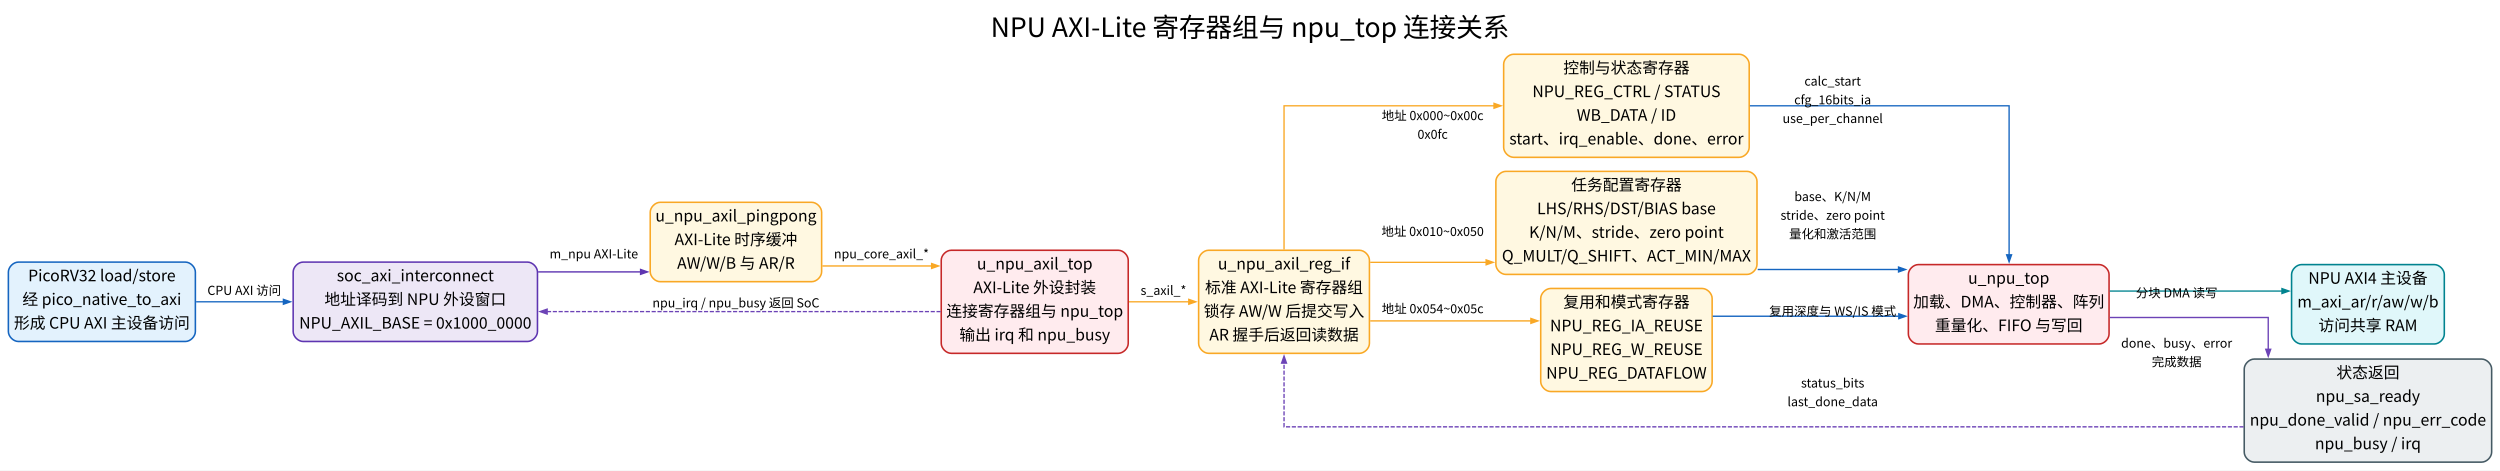
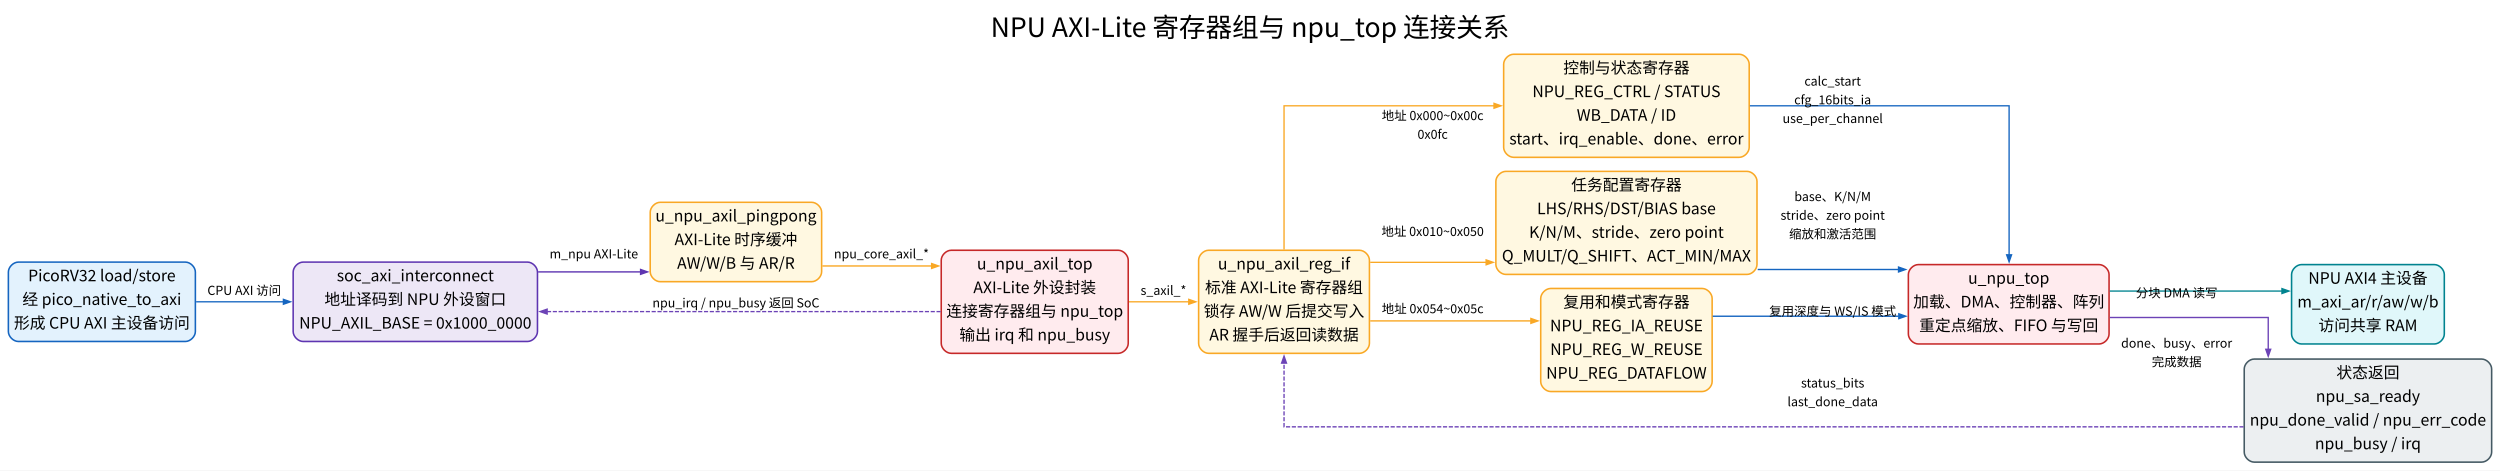
<svg xmlns="http://www.w3.org/2000/svg" width="6271pt" height="1180pt" viewBox="0.00 0.00 6271.00 1180.00">
  <g id="graph0" class="graph" transform="scale(2.08333 2.08333) rotate(0) translate(10.08 556.41)">
    <polygon fill="white" stroke="none" points="-10.08,10.08 -10.08,-556.41 3000.03,-556.41 3000.03,10.08 -10.08,10.08" />
    <text xml:space="preserve" text-anchor="middle" x="1494.97" y="-511.93" font-family="Noto Sans CJK SC" font-size="32.00">NPU AXI-Lite 寄存器组与 npu_top 连接关系</text>
    <g id="node1" class="node">
      <path fill="#e3f2fd" stroke="#1565c0" stroke-width="1.9" d="M213.15,-240.83C213.15,-240.83 12,-240.83 12,-240.83 6,-240.83 0,-234.83 0,-228.83 0,-228.83 0,-157.25 0,-157.25 0,-151.25 6,-145.25 12,-145.25 12,-145.25 213.15,-145.25 213.15,-145.25 219.15,-145.25 225.15,-151.25 225.15,-157.25 225.15,-157.25 225.15,-228.83 225.15,-228.83 225.15,-234.83 219.15,-240.83 213.15,-240.83" />
      <text xml:space="preserve" text-anchor="middle" x="112.57" y="-217.74" font-family="Noto Sans CJK SC" font-size="19.00">PicoRV32 load/store</text>
      <text xml:space="preserve" text-anchor="middle" x="112.57" y="-189.24" font-family="Noto Sans CJK SC" font-size="19.00">经 pico_native_to_axi</text>
      <text xml:space="preserve" text-anchor="middle" x="112.57" y="-160.74" font-family="Noto Sans CJK SC" font-size="19.00">形成 CPU AXI 主设备访问</text>
    </g>
    <g id="node2" class="node">
      <path fill="#ede7f6" stroke="#5e35b1" stroke-width="1.9" d="M625.05,-240.83C625.05,-240.83 354.9,-240.83 354.9,-240.83 348.9,-240.83 342.9,-234.83 342.9,-228.83 342.9,-228.83 342.9,-157.25 342.9,-157.25 342.9,-151.25 348.9,-145.25 354.9,-145.25 354.9,-145.25 625.05,-145.25 625.05,-145.25 631.05,-145.25 637.05,-151.25 637.05,-157.25 637.05,-157.25 637.05,-228.83 637.05,-228.83 637.05,-234.83 631.05,-240.83 625.05,-240.83" />
      <text xml:space="preserve" text-anchor="middle" x="489.97" y="-217.74" font-family="Noto Sans CJK SC" font-size="19.00">soc_axi_interconnect</text>
      <text xml:space="preserve" text-anchor="middle" x="489.97" y="-189.24" font-family="Noto Sans CJK SC" font-size="19.00">地址译码到 NPU 外设窗口</text>
      <text xml:space="preserve" text-anchor="middle" x="489.97" y="-160.74" font-family="Noto Sans CJK SC" font-size="19.00">NPU_AXIL_BASE = 0x1000_0000</text>
    </g>
    <g id="edge1" class="edge">
      <path fill="none" stroke="#1565c0" stroke-width="1.65" d="M226.06,-193.04C226.06,-193.04 331.15,-193.04 331.15,-193.04" />
      <polygon fill="#1565c0" stroke="#1565c0" stroke-width="1.65" points="331.15,-195.98 339.55,-193.04 331.15,-190.1 331.15,-195.98" />
      <text xml:space="preserve" text-anchor="middle" x="284.02" y="-201.29" font-family="Noto Sans CJK SC" font-size="15.00">CPU AXI 访问</text>
    </g>
    <g id="node3" class="node">
      <path fill="#fff8e1" stroke="#f9a825" stroke-width="1.9" d="M967.2,-312.83C967.2,-312.83 784.8,-312.83 784.8,-312.83 778.8,-312.83 772.8,-306.83 772.8,-300.83 772.8,-300.83 772.8,-229.25 772.8,-229.25 772.8,-223.25 778.8,-217.25 784.8,-217.25 784.8,-217.25 967.2,-217.25 967.2,-217.25 973.2,-217.25 979.2,-223.25 979.2,-229.25 979.2,-229.25 979.2,-300.83 979.2,-300.83 979.2,-306.83 973.2,-312.83 967.2,-312.83" />
      <text xml:space="preserve" text-anchor="middle" x="876" y="-289.74" font-family="Noto Sans CJK SC" font-size="19.00">u_npu_axil_pingpong</text>
      <text xml:space="preserve" text-anchor="middle" x="876" y="-261.24" font-family="Noto Sans CJK SC" font-size="19.00">AXI-Lite 时序缓冲</text>
      <text xml:space="preserve" text-anchor="middle" x="876" y="-232.74" font-family="Noto Sans CJK SC" font-size="19.00">AW/W/B 与 AR/R</text>
    </g>
    <g id="edge2" class="edge">
      <path fill="none" stroke="#5e35b1" stroke-width="1.65" d="M637.84,-229.04C637.84,-229.04 761.2,-229.04 761.2,-229.04" />
      <polygon fill="#5e35b1" stroke="#5e35b1" stroke-width="1.65" points="761.2,-231.98 769.6,-229.04 761.2,-226.1 761.2,-231.98" />
      <text xml:space="preserve" text-anchor="middle" x="704.92" y="-245.29" font-family="Noto Sans CJK SC" font-size="15.00">m_npu AXI-Lite</text>
    </g>
    <g id="node4" class="node">
      <path fill="#ffebee" stroke="#c62828" stroke-width="1.9" d="M1336.35,-255.08C1336.35,-255.08 1135.2,-255.08 1135.2,-255.08 1129.2,-255.08 1123.2,-249.08 1123.2,-243.08 1123.2,-243.08 1123.2,-143 1123.2,-143 1123.2,-137 1129.2,-131 1135.2,-131 1135.2,-131 1336.35,-131 1336.35,-131 1342.35,-131 1348.35,-137 1348.35,-143 1348.35,-143 1348.35,-243.08 1348.35,-243.08 1348.35,-249.08 1342.35,-255.08 1336.35,-255.08" />
      <text xml:space="preserve" text-anchor="middle" x="1235.77" y="-231.99" font-family="Noto Sans CJK SC" font-size="19.00">u_npu_axil_top</text>
      <text xml:space="preserve" text-anchor="middle" x="1235.77" y="-203.49" font-family="Noto Sans CJK SC" font-size="19.00">AXI-Lite 外设封装</text>
      <text xml:space="preserve" text-anchor="middle" x="1235.77" y="-174.99" font-family="Noto Sans CJK SC" font-size="19.00">连接寄存器组与 npu_top</text>
      <text xml:space="preserve" text-anchor="middle" x="1235.77" y="-146.49" font-family="Noto Sans CJK SC" font-size="19.00">输出 irq 和 npu_busy</text>
    </g>
    <g id="edge3" class="edge">
      <path fill="none" stroke="#f9a825" stroke-width="1.65" d="M980.06,-236.16C980.06,-236.16 1111.61,-236.16 1111.61,-236.16" />
      <polygon fill="#f9a825" stroke="#f9a825" stroke-width="1.65" points="1111.61,-239.11 1120.01,-236.17 1111.61,-233.23 1111.61,-239.11" />
      <text xml:space="preserve" text-anchor="middle" x="1051.2" y="-245.29" font-family="Noto Sans CJK SC" font-size="15.00">npu_core_axil_*</text>
    </g>
    <g id="edge14" class="edge">
      <path fill="none" stroke="#6c43b6" stroke-width="1.65" stroke-dasharray="5,2" d="M1122.5,-181.25C1122.5,-181.25 648.68,-181.25 648.68,-181.25" />
      <polygon fill="#6c43b6" stroke="#6c43b6" stroke-width="1.65" points="648.68,-178.31 640.28,-181.25 648.68,-184.19 648.68,-178.31" />
      <text xml:space="preserve" text-anchor="middle" x="876" y="-186.29" font-family="Noto Sans CJK SC" font-size="15.00">npu_irq / npu_busy 返回 SoC</text>
    </g>
    <g id="node5" class="node">
      <path fill="#fff8e1" stroke="#f9a825" stroke-width="1.9" d="M1626.75,-255.08C1626.75,-255.08 1445.1,-255.08 1445.1,-255.08 1439.1,-255.08 1433.1,-249.08 1433.1,-243.08 1433.1,-243.08 1433.1,-143 1433.1,-143 1433.1,-137 1439.1,-131 1445.1,-131 1445.1,-131 1626.75,-131 1626.75,-131 1632.75,-131 1638.75,-137 1638.75,-143 1638.75,-143 1638.75,-243.08 1638.75,-243.08 1638.75,-249.08 1632.75,-255.08 1626.75,-255.08" />
      <text xml:space="preserve" text-anchor="middle" x="1535.92" y="-231.99" font-family="Noto Sans CJK SC" font-size="19.00">u_npu_axil_reg_if</text>
      <text xml:space="preserve" text-anchor="middle" x="1535.92" y="-203.49" font-family="Noto Sans CJK SC" font-size="19.00">标准 AXI-Lite 寄存器组</text>
      <text xml:space="preserve" text-anchor="middle" x="1535.92" y="-174.99" font-family="Noto Sans CJK SC" font-size="19.00">锁存 AW/W 后提交写入</text>
      <text xml:space="preserve" text-anchor="middle" x="1535.92" y="-146.49" font-family="Noto Sans CJK SC" font-size="19.00">AR 握手后返回读数据</text>
    </g>
    <g id="edge4" class="edge">
      <path fill="none" stroke="#f9a825" stroke-width="1.65" d="M1349.25,-193.04C1349.25,-193.04 1421.27,-193.04 1421.27,-193.04" />
      <polygon fill="#f9a825" stroke="#f9a825" stroke-width="1.65" points="1421.27,-195.98 1429.67,-193.04 1421.27,-190.1 1421.27,-195.98" />
      <text xml:space="preserve" text-anchor="middle" x="1390.72" y="-201.29" font-family="Noto Sans CJK SC" font-size="15.00">s_axil_*</text>
    </g>
    <g id="node6" class="node">
      <path fill="#fff8e1" stroke="#f9a825" stroke-width="1.9" d="M2084.02,-491.08C2084.02,-491.08 1812.37,-491.08 1812.37,-491.08 1806.37,-491.08 1800.37,-485.08 1800.37,-479.08 1800.37,-479.08 1800.37,-379 1800.37,-379 1800.37,-373 1806.37,-367 1812.37,-367 1812.37,-367 2084.02,-367 2084.02,-367 2090.02,-367 2096.02,-373 2096.02,-379 2096.02,-379 2096.02,-479.08 2096.02,-479.08 2096.02,-485.08 2090.02,-491.08 2084.02,-491.08" />
      <text xml:space="preserve" text-anchor="middle" x="1948.2" y="-467.99" font-family="Noto Sans CJK SC" font-size="19.00">控制与状态寄存器</text>
      <text xml:space="preserve" text-anchor="middle" x="1948.2" y="-439.49" font-family="Noto Sans CJK SC" font-size="19.00">NPU_REG_CTRL / STATUS</text>
      <text xml:space="preserve" text-anchor="middle" x="1948.2" y="-410.99" font-family="Noto Sans CJK SC" font-size="19.00">WB_DATA / ID</text>
      <text xml:space="preserve" text-anchor="middle" x="1948.2" y="-382.49" font-family="Noto Sans CJK SC" font-size="19.00">start、irq_enable、done、error</text>
    </g>
    <g id="edge5" class="edge">
      <path fill="none" stroke="#f9a825" stroke-width="1.65" d="M1535.95,-255.97C1535.95,-325.89 1535.95,-429.04 1535.95,-429.04 1535.95,-429.04 1788.76,-429.04 1788.76,-429.04" />
      <polygon fill="#f9a825" stroke="#f9a825" stroke-width="1.65" points="1788.76,-431.98 1797.16,-429.04 1788.76,-426.1 1788.76,-431.98" />
      <text xml:space="preserve" text-anchor="middle" x="1714.87" y="-411.79" font-family="Noto Sans CJK SC" font-size="15.00">地址 0x000~0x00c</text>
      <text xml:space="preserve" text-anchor="middle" x="1714.87" y="-389.29" font-family="Noto Sans CJK SC" font-size="15.00">0x0fc</text>
    </g>
    <g id="node7" class="node">
      <path fill="#fff8e1" stroke="#f9a825" stroke-width="1.9" d="M2093.4,-350.08C2093.4,-350.08 1803,-350.08 1803,-350.08 1797,-350.08 1791,-344.08 1791,-338.08 1791,-338.08 1791,-238 1791,-238 1791,-232 1797,-226 1803,-226 1803,-226 2093.4,-226 2093.4,-226 2099.4,-226 2105.4,-232 2105.4,-238 2105.4,-238 2105.4,-338.08 2105.4,-338.08 2105.4,-344.08 2099.4,-350.08 2093.4,-350.08" />
      <text xml:space="preserve" text-anchor="middle" x="1948.2" y="-326.99" font-family="Noto Sans CJK SC" font-size="19.00">任务配置寄存器</text>
      <text xml:space="preserve" text-anchor="middle" x="1948.2" y="-298.49" font-family="Noto Sans CJK SC" font-size="19.00">LHS/RHS/DST/BIAS base</text>
      <text xml:space="preserve" text-anchor="middle" x="1948.2" y="-269.99" font-family="Noto Sans CJK SC" font-size="19.00">K/N/M、stride、zero point</text>
      <text xml:space="preserve" text-anchor="middle" x="1948.2" y="-241.49" font-family="Noto Sans CJK SC" font-size="19.00">Q_MULT/Q_SHIFT、ACT_MIN/MAX</text>
    </g>
    <g id="edge6" class="edge">
      <path fill="none" stroke="#f9a825" stroke-width="1.65" d="M1639.69,-240.54C1639.69,-240.54 1779.29,-240.54 1779.29,-240.54" />
      <polygon fill="#f9a825" stroke="#f9a825" stroke-width="1.65" points="1779.29,-243.48 1787.69,-240.54 1779.29,-237.6 1779.29,-243.48" />
      <text xml:space="preserve" text-anchor="middle" x="1714.87" y="-272.29" font-family="Noto Sans CJK SC" font-size="15.00">地址 0x010~0x050</text>
    </g>
    <g id="node8" class="node">
      <path fill="#fff8e1" stroke="#f9a825" stroke-width="1.9" d="M2039.4,-209.08C2039.4,-209.08 1857,-209.08 1857,-209.08 1851,-209.08 1845,-203.08 1845,-197.08 1845,-197.08 1845,-97 1845,-97 1845,-91 1851,-85 1857,-85 1857,-85 2039.4,-85 2039.4,-85 2045.4,-85 2051.4,-91 2051.4,-97 2051.4,-97 2051.4,-197.08 2051.4,-197.08 2051.4,-203.08 2045.4,-209.08 2039.4,-209.08" />
      <text xml:space="preserve" text-anchor="middle" x="1948.2" y="-185.99" font-family="Noto Sans CJK SC" font-size="19.00">复用和模式寄存器</text>
      <text xml:space="preserve" text-anchor="middle" x="1948.2" y="-157.49" font-family="Noto Sans CJK SC" font-size="19.00">NPU_REG_IA_REUSE</text>
      <text xml:space="preserve" text-anchor="middle" x="1948.2" y="-128.99" font-family="Noto Sans CJK SC" font-size="19.00">NPU_REG_W_REUSE</text>
      <text xml:space="preserve" text-anchor="middle" x="1948.2" y="-100.49" font-family="Noto Sans CJK SC" font-size="19.00">NPU_REG_DATAFLOW</text>
    </g>
    <g id="edge7" class="edge">
      <path fill="none" stroke="#f9a825" stroke-width="1.65" d="M1639.69,-170.04C1639.69,-170.04 1833.17,-170.04 1833.17,-170.04" />
      <polygon fill="#f9a825" stroke="#f9a825" stroke-width="1.65" points="1833.17,-172.98 1841.57,-170.04 1833.17,-167.1 1833.17,-172.98" />
      <text xml:space="preserve" text-anchor="middle" x="1714.87" y="-179.29" font-family="Noto Sans CJK SC" font-size="15.00">地址 0x054~0x05c</text>
    </g>
    <g id="node9" class="node">
      <path fill="#ffebee" stroke="#c62828" stroke-width="1.9" d="M2517.3,-237.83C2517.3,-237.83 2299.65,-237.83 2299.65,-237.83 2293.65,-237.83 2287.65,-231.83 2287.65,-225.83 2287.65,-225.83 2287.65,-154.25 2287.65,-154.25 2287.65,-148.25 2293.65,-142.25 2299.65,-142.25 2299.65,-142.25 2517.3,-142.25 2517.3,-142.25 2523.3,-142.25 2529.3,-148.25 2529.3,-154.25 2529.3,-154.25 2529.3,-225.83 2529.3,-225.83 2529.3,-231.83 2523.3,-237.83 2517.3,-237.83" />
      <text xml:space="preserve" text-anchor="middle" x="2408.47" y="-214.74" font-family="Noto Sans CJK SC" font-size="19.00">u_npu_top</text>
      <text xml:space="preserve" text-anchor="middle" x="2408.47" y="-186.24" font-family="Noto Sans CJK SC" font-size="19.00">加载、DMA、控制器、阵列</text>
-       <text xml:space="preserve" text-anchor="middle" x="2408.47" y="-157.74" font-family="Noto Sans CJK SC" font-size="19.00">重量化、FIFO 与写回</text>
+       <text xml:space="preserve" text-anchor="middle" x="2408.47" y="-157.74" font-family="Noto Sans CJK SC" font-size="19.00">重定点缩放、FIFO 与写回</text>
    </g>
    <g id="edge8" class="edge">
      <path fill="none" stroke="#1565c0" stroke-width="1.65" d="M2096.84,-429.04C2231.49,-429.04 2408.95,-429.04 2408.95,-429.04 2408.95,-429.04 2408.95,-249.59 2408.95,-249.59" />
      <polygon fill="#1565c0" stroke="#1565c0" stroke-width="1.65" points="2411.89,-249.59 2408.95,-241.19 2406.01,-249.59 2411.89,-249.59" />
      <text xml:space="preserve" text-anchor="middle" x="2196.52" y="-453.29" font-family="Noto Sans CJK SC" font-size="15.00">calc_start</text>
      <text xml:space="preserve" text-anchor="middle" x="2196.52" y="-430.79" font-family="Noto Sans CJK SC" font-size="15.00">cfg_16bits_ia</text>
      <text xml:space="preserve" text-anchor="middle" x="2196.52" y="-408.29" font-family="Noto Sans CJK SC" font-size="15.00">use_per_channel</text>
    </g>
    <g id="edge9" class="edge">
      <path fill="none" stroke="#1565c0" stroke-width="1.65" d="M2106.28,-231.91C2106.28,-231.91 2275.81,-231.91 2275.81,-231.91" />
      <polygon fill="#1565c0" stroke="#1565c0" stroke-width="1.65" points="2275.81,-234.86 2284.21,-231.92 2275.81,-228.98 2275.81,-234.86" />
      <text xml:space="preserve" text-anchor="middle" x="2196.52" y="-314.29" font-family="Noto Sans CJK SC" font-size="15.00">base、K/N/M</text>
      <text xml:space="preserve" text-anchor="middle" x="2196.52" y="-291.79" font-family="Noto Sans CJK SC" font-size="15.00">stride、zero point</text>
-       <text xml:space="preserve" text-anchor="middle" x="2196.52" y="-269.29" font-family="Noto Sans CJK SC" font-size="15.00">量化和激活范围</text>
+       <text xml:space="preserve" text-anchor="middle" x="2196.52" y="-269.29" font-family="Noto Sans CJK SC" font-size="15.00">缩放和激活范围</text>
    </g>
    <g id="edge10" class="edge">
      <path fill="none" stroke="#1565c0" stroke-width="1.65" d="M2052.07,-175.66C2052.07,-175.66 2276.16,-175.66 2276.16,-175.66" />
      <polygon fill="#1565c0" stroke="#1565c0" stroke-width="1.65" points="2276.16,-178.61 2284.56,-175.67 2276.16,-172.73 2276.16,-178.61" />
      <text xml:space="preserve" text-anchor="middle" x="2196.52" y="-176.29" font-family="Noto Sans CJK SC" font-size="15.00">复用深度与 WS/IS 模式</text>
    </g>
    <g id="node10" class="node">
      <path fill="#e0f7fa" stroke="#00838f" stroke-width="1.9" d="M2920.95,-237.83C2920.95,-237.83 2761.05,-237.83 2761.05,-237.83 2755.05,-237.83 2749.05,-231.83 2749.05,-225.83 2749.05,-225.83 2749.05,-154.25 2749.05,-154.25 2749.05,-148.25 2755.05,-142.25 2761.05,-142.25 2761.05,-142.25 2920.95,-142.25 2920.95,-142.25 2926.95,-142.25 2932.95,-148.25 2932.95,-154.25 2932.95,-154.25 2932.95,-225.83 2932.95,-225.83 2932.95,-231.83 2926.95,-237.83 2920.95,-237.83" />
      <text xml:space="preserve" text-anchor="middle" x="2841" y="-214.74" font-family="Noto Sans CJK SC" font-size="19.00">NPU AXI4 主设备</text>
      <text xml:space="preserve" text-anchor="middle" x="2841" y="-186.24" font-family="Noto Sans CJK SC" font-size="19.00">m_axi_ar/r/aw/w/b</text>
      <text xml:space="preserve" text-anchor="middle" x="2841" y="-157.74" font-family="Noto Sans CJK SC" font-size="19.00">访问共享 RAM</text>
    </g>
    <g id="edge11" class="edge">
      <path fill="none" stroke="#00838f" stroke-width="1.65" d="M2530.11,-205.97C2530.11,-205.97 2737.48,-205.97 2737.48,-205.97" />
      <polygon fill="#00838f" stroke="#00838f" stroke-width="1.65" points="2737.48,-208.91 2745.88,-205.97 2737.48,-203.03 2737.48,-208.91" />
      <text xml:space="preserve" text-anchor="middle" x="2610.67" y="-198.29" font-family="Noto Sans CJK SC" font-size="15.00">分块 DMA 读写</text>
    </g>
    <g id="node11" class="node">
      <path fill="#eceff1" stroke="#455a64" stroke-width="1.9" d="M2977.95,-124.08C2977.95,-124.08 2704.05,-124.08 2704.05,-124.08 2698.05,-124.08 2692.05,-118.08 2692.05,-112.08 2692.05,-112.08 2692.05,-12 2692.05,-12 2692.05,-6 2698.05,0 2704.05,0 2704.05,0 2977.95,0 2977.95,0 2983.95,0 2989.95,-6 2989.95,-12 2989.95,-12 2989.95,-112.08 2989.95,-112.08 2989.95,-118.08 2983.95,-124.08 2977.95,-124.08" />
      <text xml:space="preserve" text-anchor="middle" x="2841" y="-100.99" font-family="Noto Sans CJK SC" font-size="19.00">状态返回</text>
      <text xml:space="preserve" text-anchor="middle" x="2841" y="-72.49" font-family="Noto Sans CJK SC" font-size="19.00">npu_sa_ready</text>
      <text xml:space="preserve" text-anchor="middle" x="2841" y="-43.99" font-family="Noto Sans CJK SC" font-size="19.00">npu_done_valid / npu_err_code</text>
      <text xml:space="preserve" text-anchor="middle" x="2841" y="-15.49" font-family="Noto Sans CJK SC" font-size="19.00">npu_busy / irq</text>
    </g>
    <g id="edge12" class="edge">
      <path fill="none" stroke="#6c43b6" stroke-width="1.65" d="M2530.18,-174.11C2617.92,-174.11 2720.95,-174.11 2720.95,-174.11 2720.95,-174.11 2720.95,-135.85 2720.95,-135.85" />
      <polygon fill="#6c43b6" stroke="#6c43b6" stroke-width="1.65" points="2723.89,-135.85 2720.95,-127.45 2718.01,-135.85 2723.89,-135.85" />
      <text xml:space="preserve" text-anchor="middle" x="2610.67" y="-137.79" font-family="Noto Sans CJK SC" font-size="15.00">done、busy、error</text>
      <text xml:space="preserve" text-anchor="middle" x="2610.67" y="-115.29" font-family="Noto Sans CJK SC" font-size="15.00">完成数据</text>
    </g>
    <g id="edge13" class="edge">
      <path fill="none" stroke="#6c43b6" stroke-width="1.65" stroke-dasharray="5,2" d="M2691.29,-42.5C2348.5,-42.5 1535.95,-42.5 1535.95,-42.5 1535.95,-42.5 1535.95,-119.17 1535.95,-119.17" />
      <polygon fill="#6c43b6" stroke="#6c43b6" stroke-width="1.65" points="1533.01,-119.17 1535.95,-127.57 1538.89,-119.17 1533.01,-119.17" />
      <text xml:space="preserve" text-anchor="middle" x="2196.52" y="-89.79" font-family="Noto Sans CJK SC" font-size="15.00">status_bits</text>
      <text xml:space="preserve" text-anchor="middle" x="2196.52" y="-67.29" font-family="Noto Sans CJK SC" font-size="15.00">last_done_data</text>
    </g>
  </g>
</svg>
